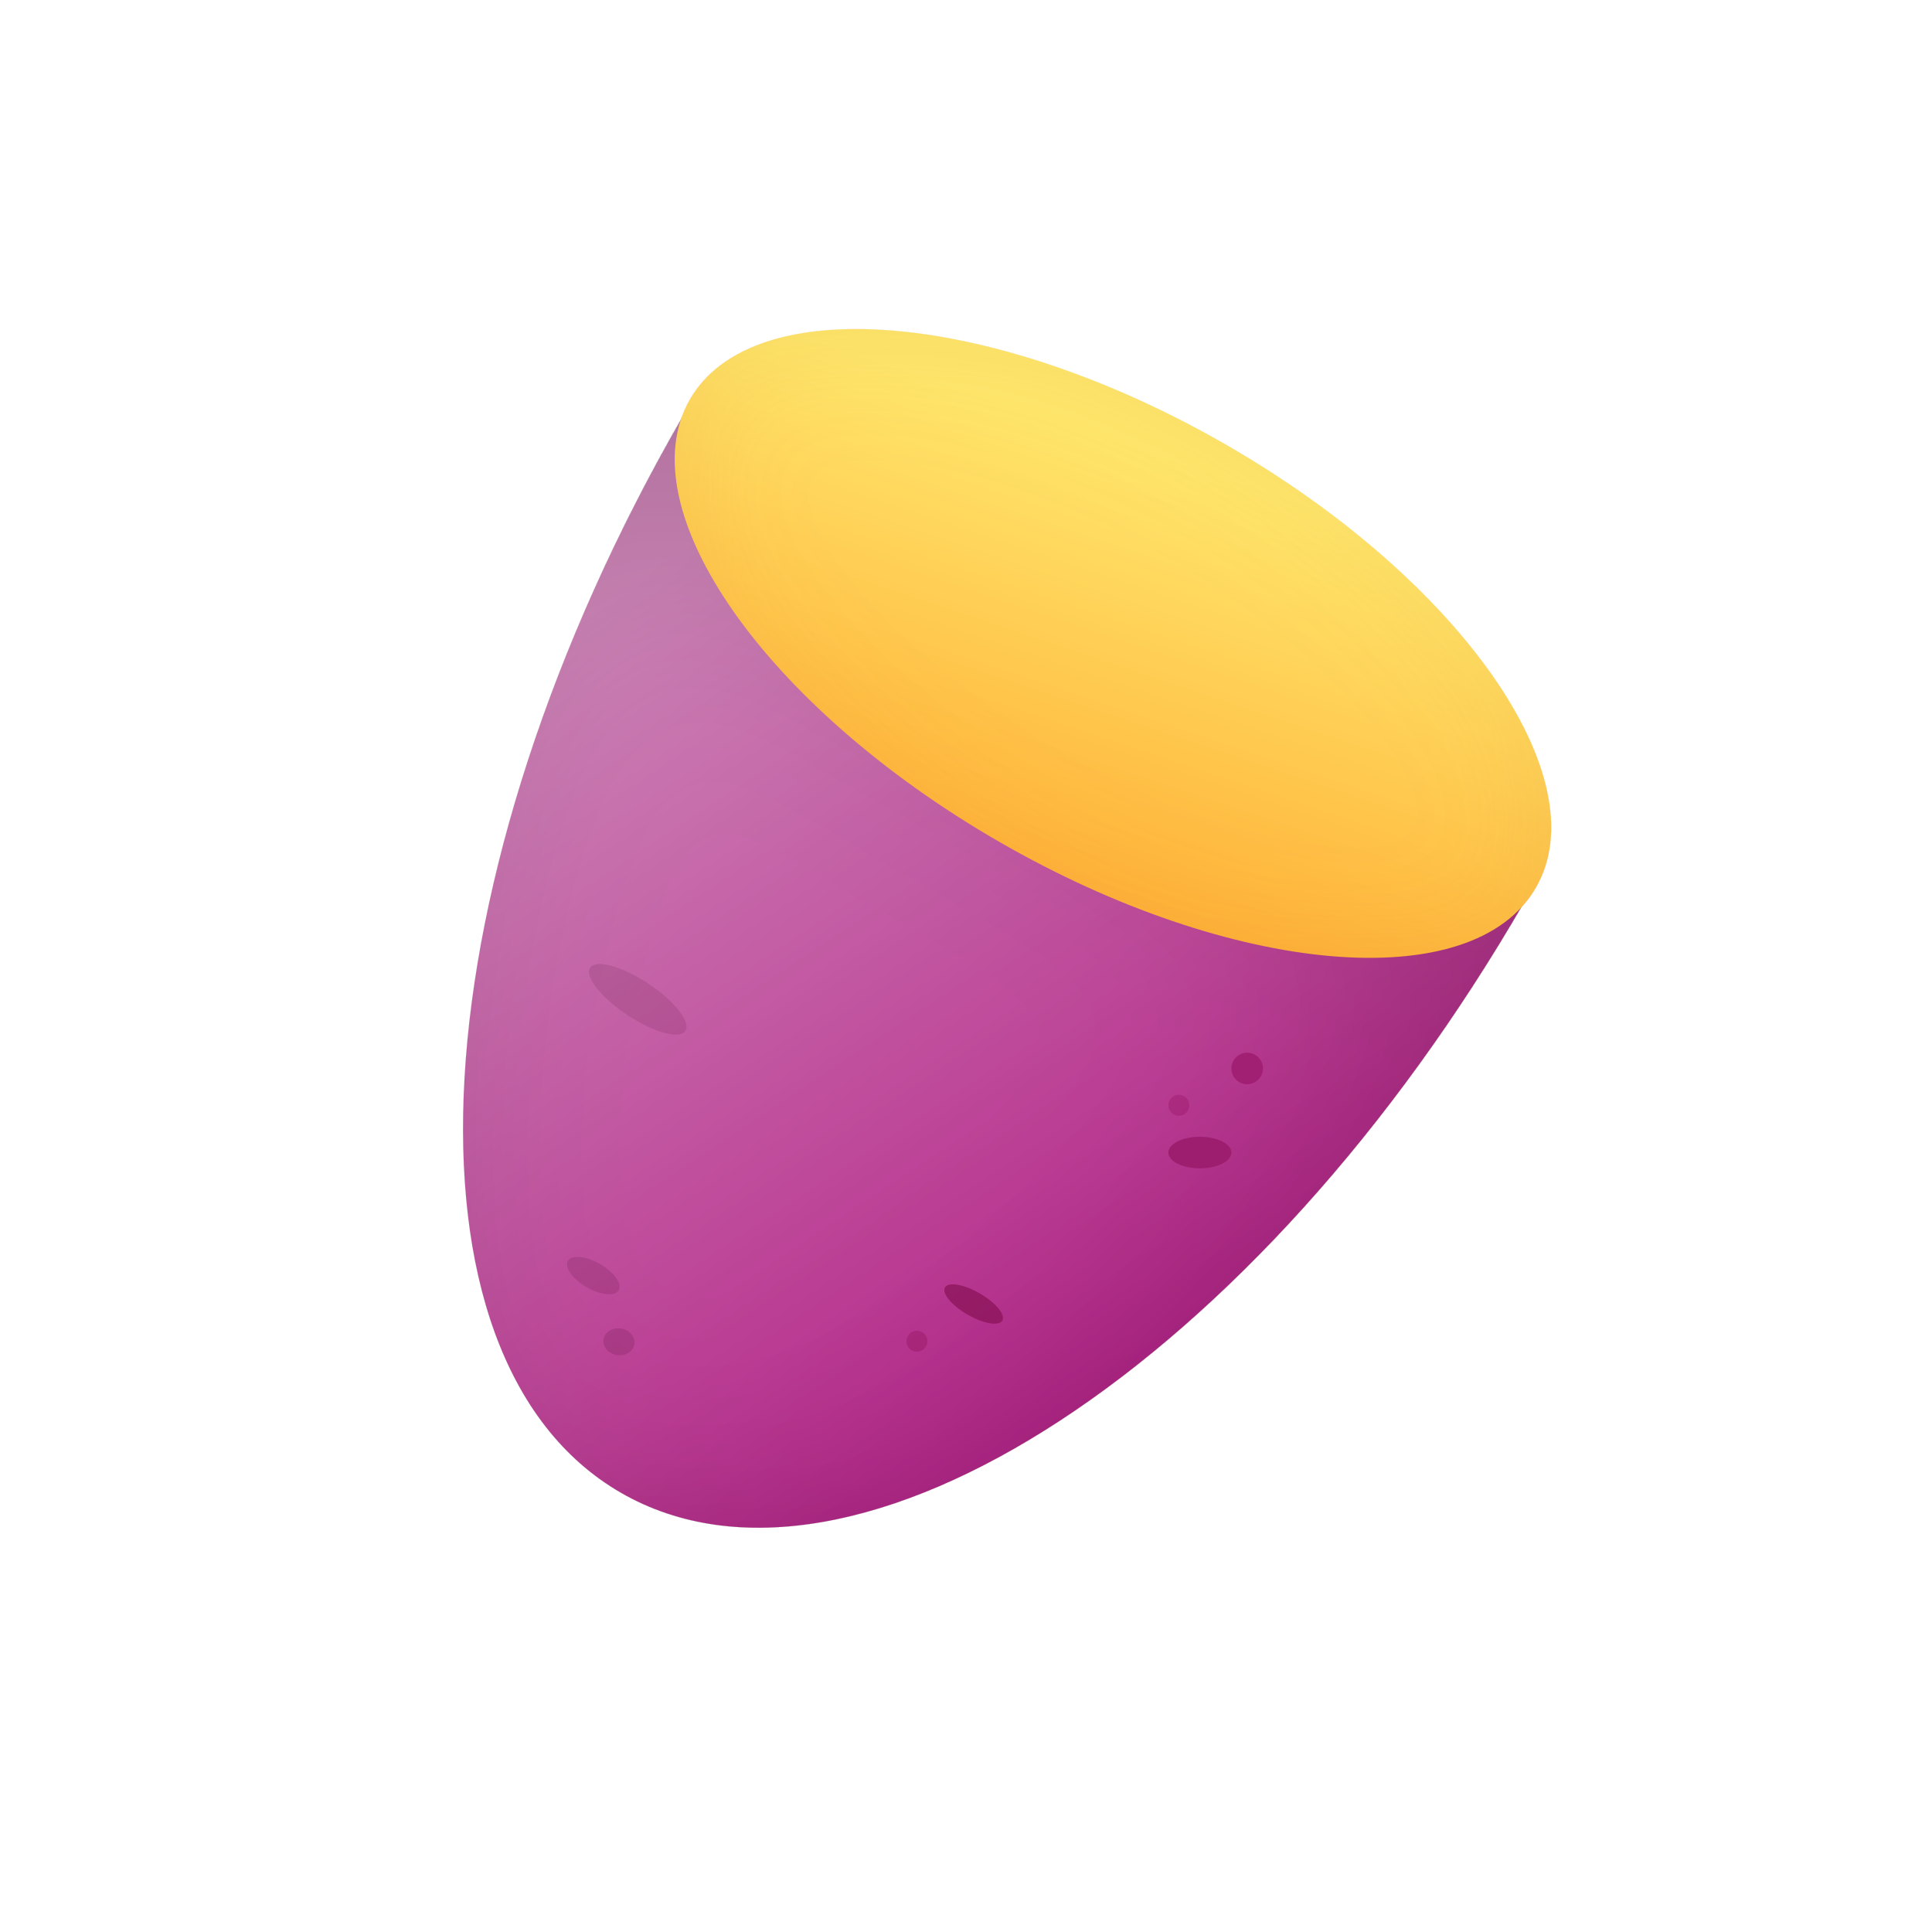
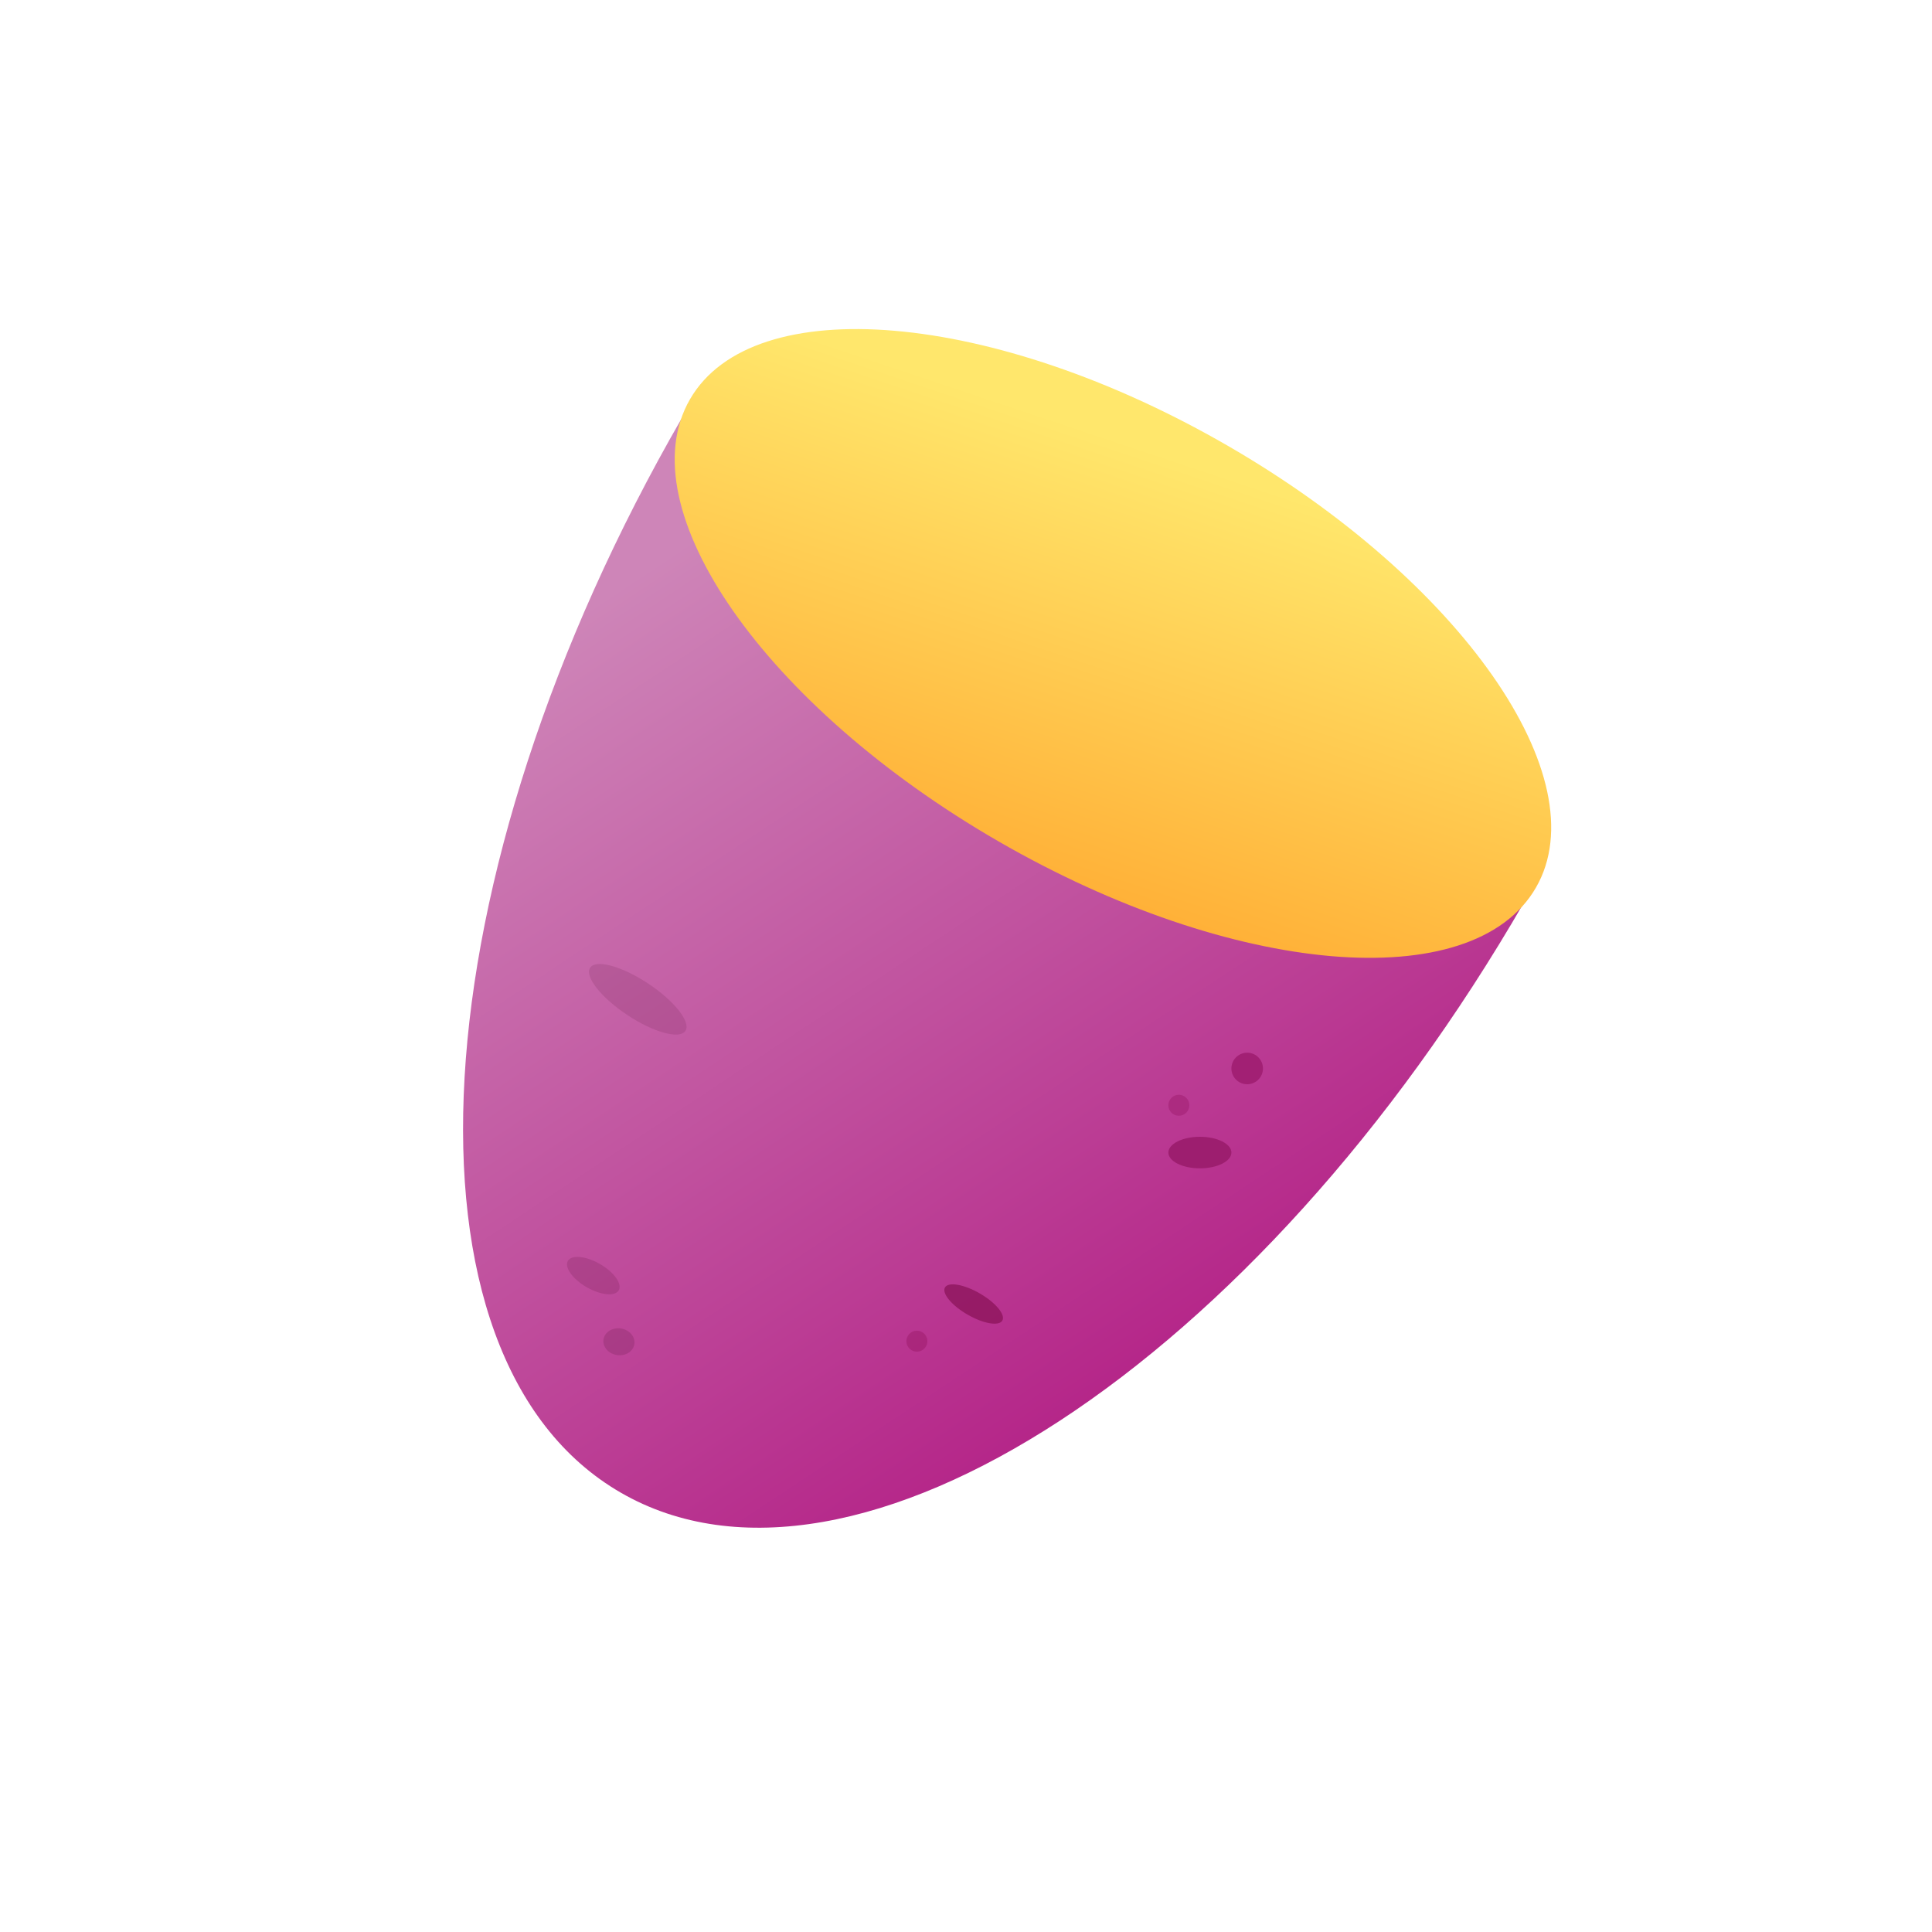
<svg xmlns="http://www.w3.org/2000/svg" width="48" height="48" viewBox="0 0 48 48" fill="none">
  <g transform="translate(5 5)">
    <g id="Group 2085673345">
-       <g id="Ellipse 14913" filter="url(#filter0_i_0_50)">
+       <g id="Ellipse 14913">
        <path d="M10.424 32.085C16.212 35.427 26.262 28.855 32.871 17.407L11.959 5.354C5.349 16.802 4.637 28.744 10.424 32.085Z" fill="url(#paint0_linear_0_50)" />
      </g>
-       <g id="Ellipse 14912" filter="url(#filter1_i_0_50)">
+       <g id="Ellipse 14912">
        <ellipse cx="22.651" cy="10.986" rx="5.68" ry="12.134" transform="rotate(-60 22.6515 10.9864)" fill="url(#paint1_linear_0_50)" />
      </g>
      <g id="Ellipse 14914">
        <ellipse cx="19.19" cy="27.398" rx="0.823" ry="0.304" transform="rotate(30 19.1904 27.3983)" fill="#850F52" fill-opacity="0.67" />
      </g>
      <g id="Ellipse 14915">
        <circle cx="17.78" cy="28.321" r="0.261" transform="rotate(30 17.7796 28.321)" fill="#8B0B54" fill-opacity="0.32" />
      </g>
      <ellipse id="Ellipse 14916" cx="10.377" cy="28.336" rx="0.388" ry="0.334" transform="rotate(9.13699 10.3773 28.3361)" fill="#651844" fill-opacity="0.22" />
      <g id="Ellipse 14918" opacity="0.59">
        <ellipse cx="10.845" cy="19.827" rx="1.42" ry="0.469" transform="rotate(33.5342 10.8447 19.8274)" fill="#651844" fill-opacity="0.27" />
      </g>
      <g id="Ellipse 14917">
        <ellipse cx="9.741" cy="26.692" rx="0.73" ry="0.332" transform="rotate(30 9.74084 26.6916)" fill="#651844" fill-opacity="0.2" />
      </g>
      <ellipse id="Ellipse 14923" cx="24.811" cy="23.635" rx="0.783" ry="0.392" fill="#9D1E6F" />
      <circle id="Ellipse 14925" cx="25.986" cy="21.546" r="0.392" fill="#A22074" />
      <circle id="Ellipse 14924" opacity="0.52" cx="24.288" cy="22.46" r="0.261" fill="#A01C70" />
    </g>
    <defs>
-       <filter id="filter0_i_0_50" x="4.154" y="5.354" width="28.718" height="28.646" filterUnits="userSpaceOnUse" color-interpolation-filters="sRGB">
-         <feFlood flood-opacity="0" result="BackgroundImageFix" />
-         <feBlend mode="normal" in="SourceGraphic" in2="BackgroundImageFix" result="shape" />
-         <feColorMatrix in="SourceAlpha" type="matrix" values="0 0 0 0 0 0 0 0 0 0 0 0 0 0 0 0 0 0 127 0" result="hardAlpha" />
-         <feOffset dx="-2.35" dy="1.045" />
-         <feGaussianBlur stdDeviation="3.016" />
-         <feComposite in2="hardAlpha" operator="arithmetic" k2="-1" k3="1" />
-         <feColorMatrix type="matrix" values="0 0 0 0 0 0 0 0 0 0 0 0 0 0 0 0 0 0 0.15 0" />
-         <feBlend mode="normal" in2="shape" result="effect1_innerShadow_0_50" />
-       </filter>
-       <filter id="filter1_i_0_50" x="11.763" y="3.175" width="21.776" height="15.883" filterUnits="userSpaceOnUse" color-interpolation-filters="sRGB">
-         <feFlood flood-opacity="0" result="BackgroundImageFix" />
-         <feBlend mode="normal" in="SourceGraphic" in2="BackgroundImageFix" result="shape" />
-         <feColorMatrix in="SourceAlpha" type="matrix" values="0 0 0 0 0 0 0 0 0 0 0 0 0 0 0 0 0 0 127 0" result="hardAlpha" />
-         <feOffset dy="0.261" />
-         <feGaussianBlur stdDeviation="1.502" />
-         <feComposite in2="hardAlpha" operator="arithmetic" k2="-1" k3="1" />
-         <feColorMatrix type="matrix" values="0 0 0 0 0.768 0 0 0 0 0.513 0 0 0 0 0.156 0 0 0 0.1 0" />
-         <feBlend mode="normal" in2="shape" result="effect1_innerShadow_0_50" />
-       </filter>
      <linearGradient id="paint0_linear_0_50" x1="10.282" y1="9.641" x2="23.176" y2="29.102" gradientUnits="userSpaceOnUse">
        <stop stop-color="#CE85B8" />
        <stop offset="1" stop-color="#B52689" />
      </linearGradient>
      <linearGradient id="paint1_linear_0_50" x1="27.305" y1="9.473" x2="16.437" y2="11.686" gradientUnits="userSpaceOnUse">
        <stop stop-color="#FFE76C" />
        <stop offset="1" stop-color="#FFB037" />
      </linearGradient>
    </defs>
  </g>
</svg>
